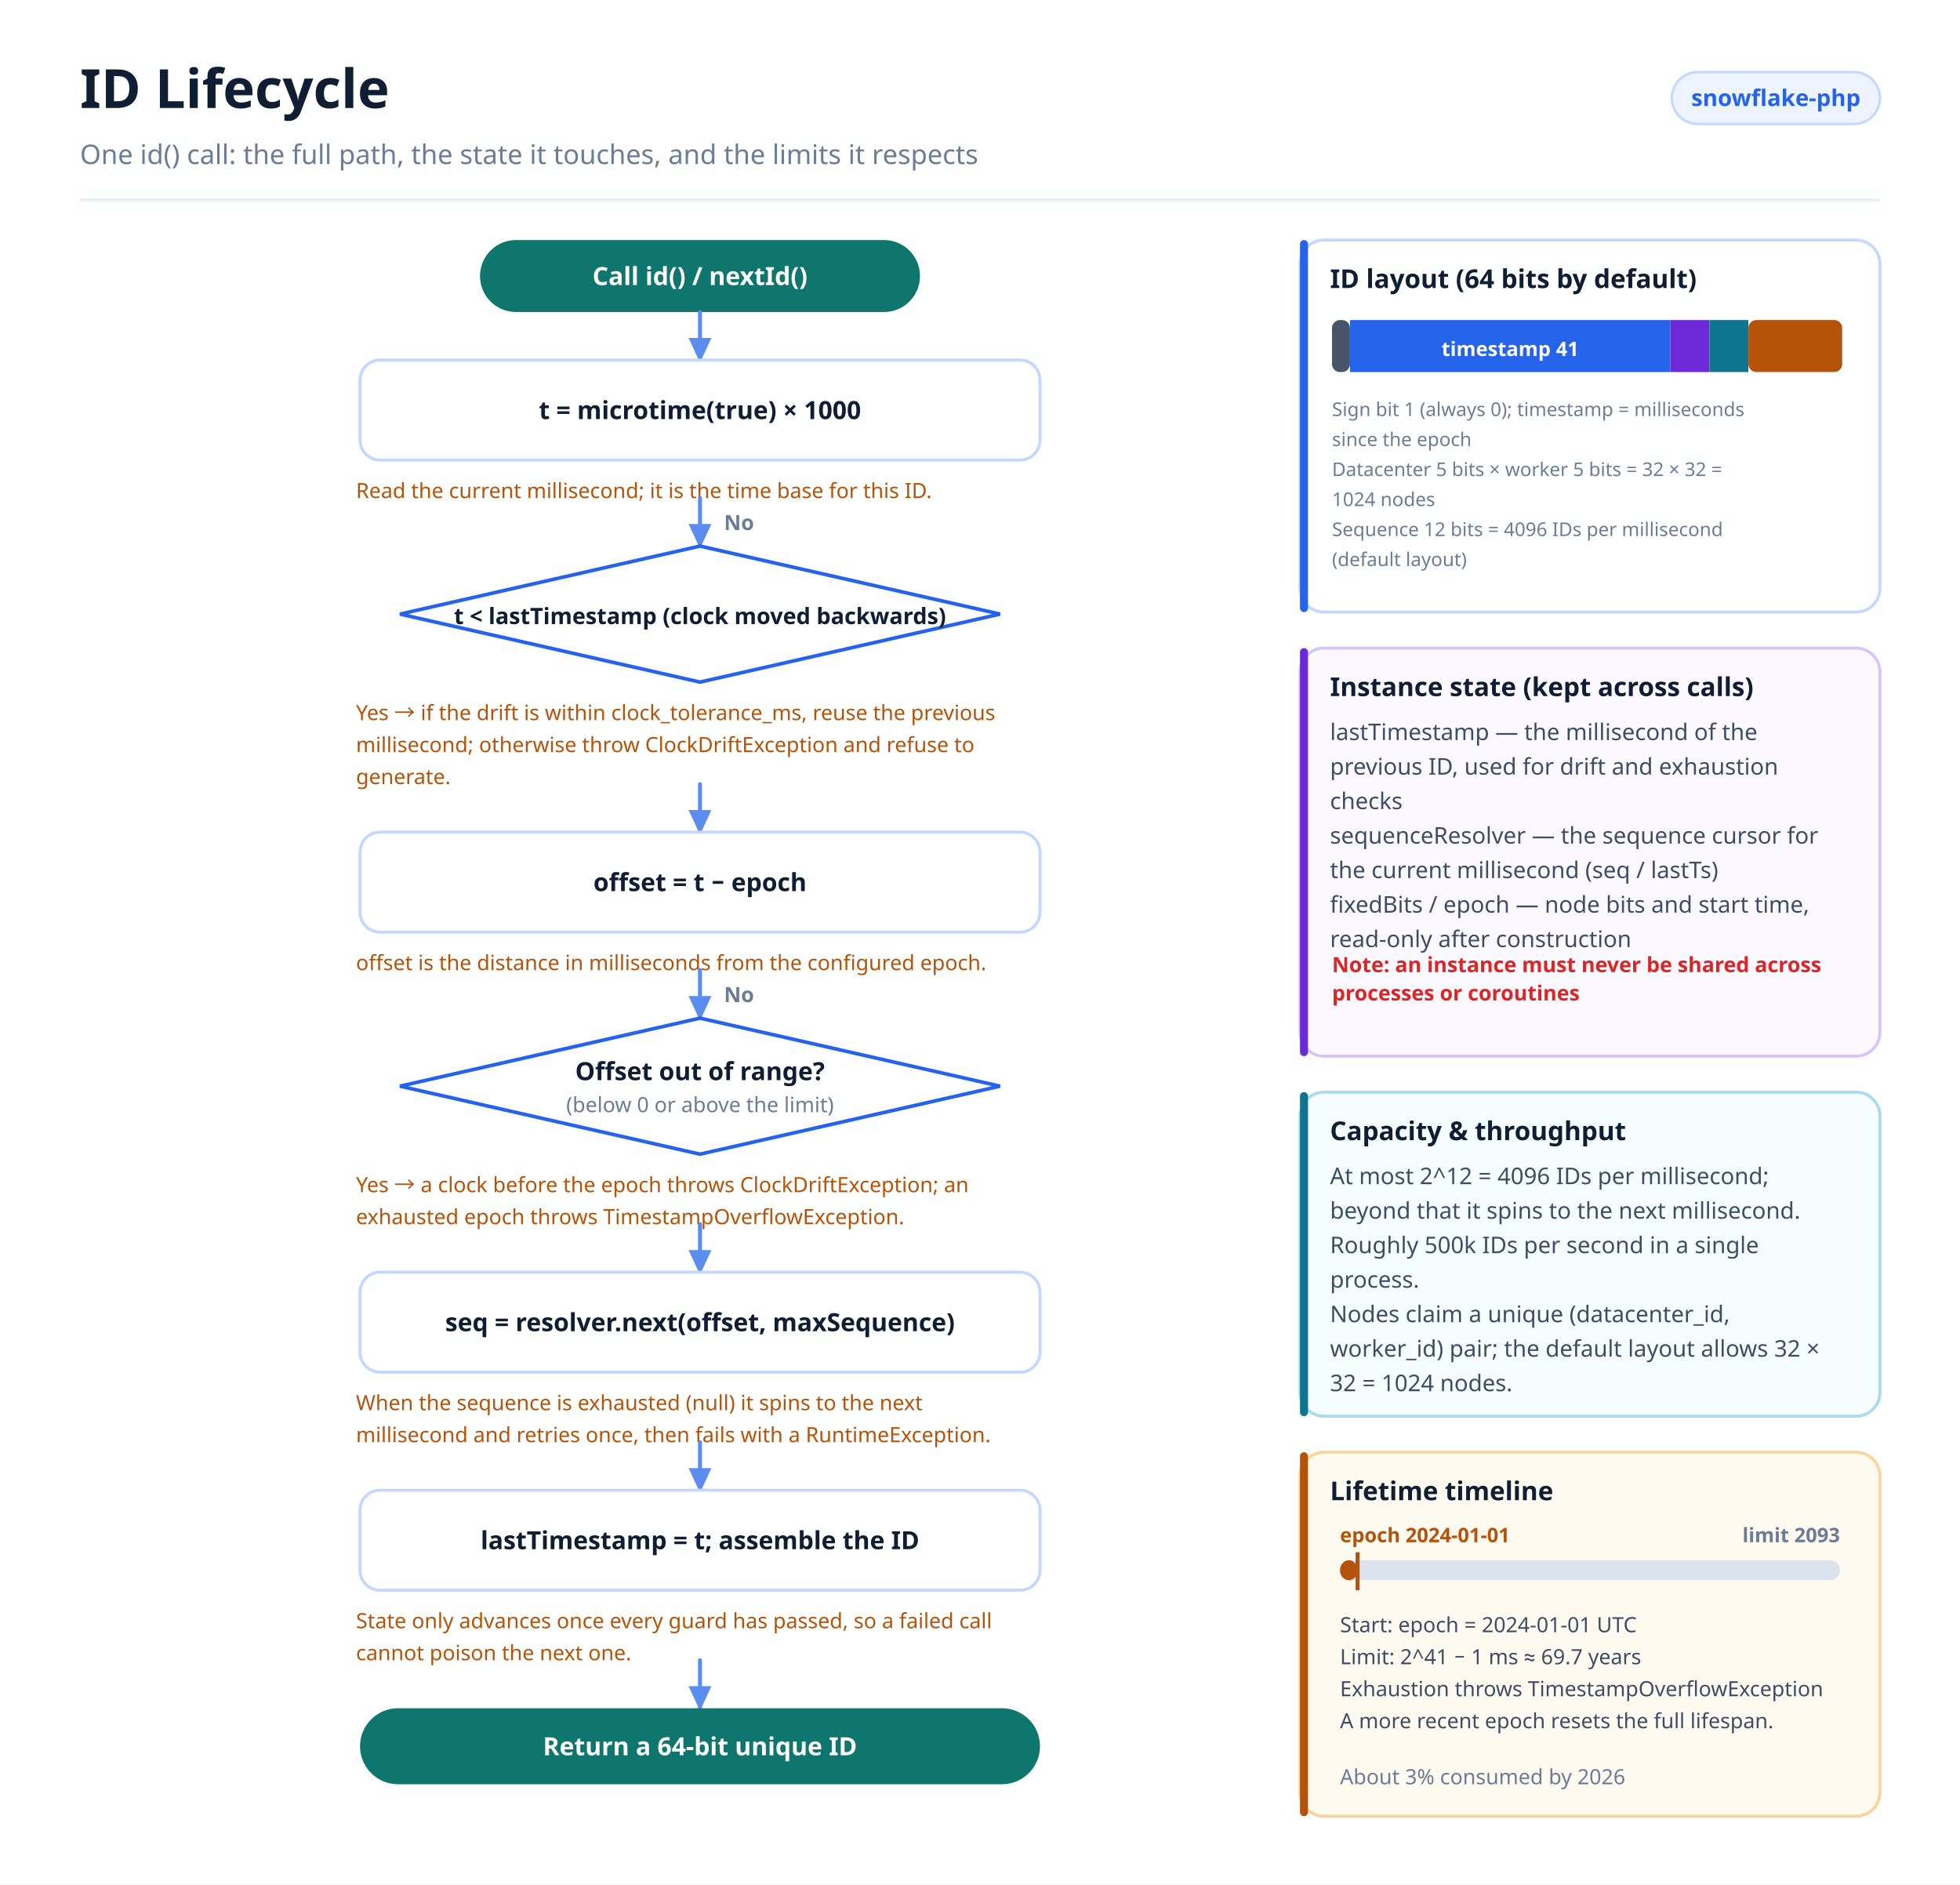
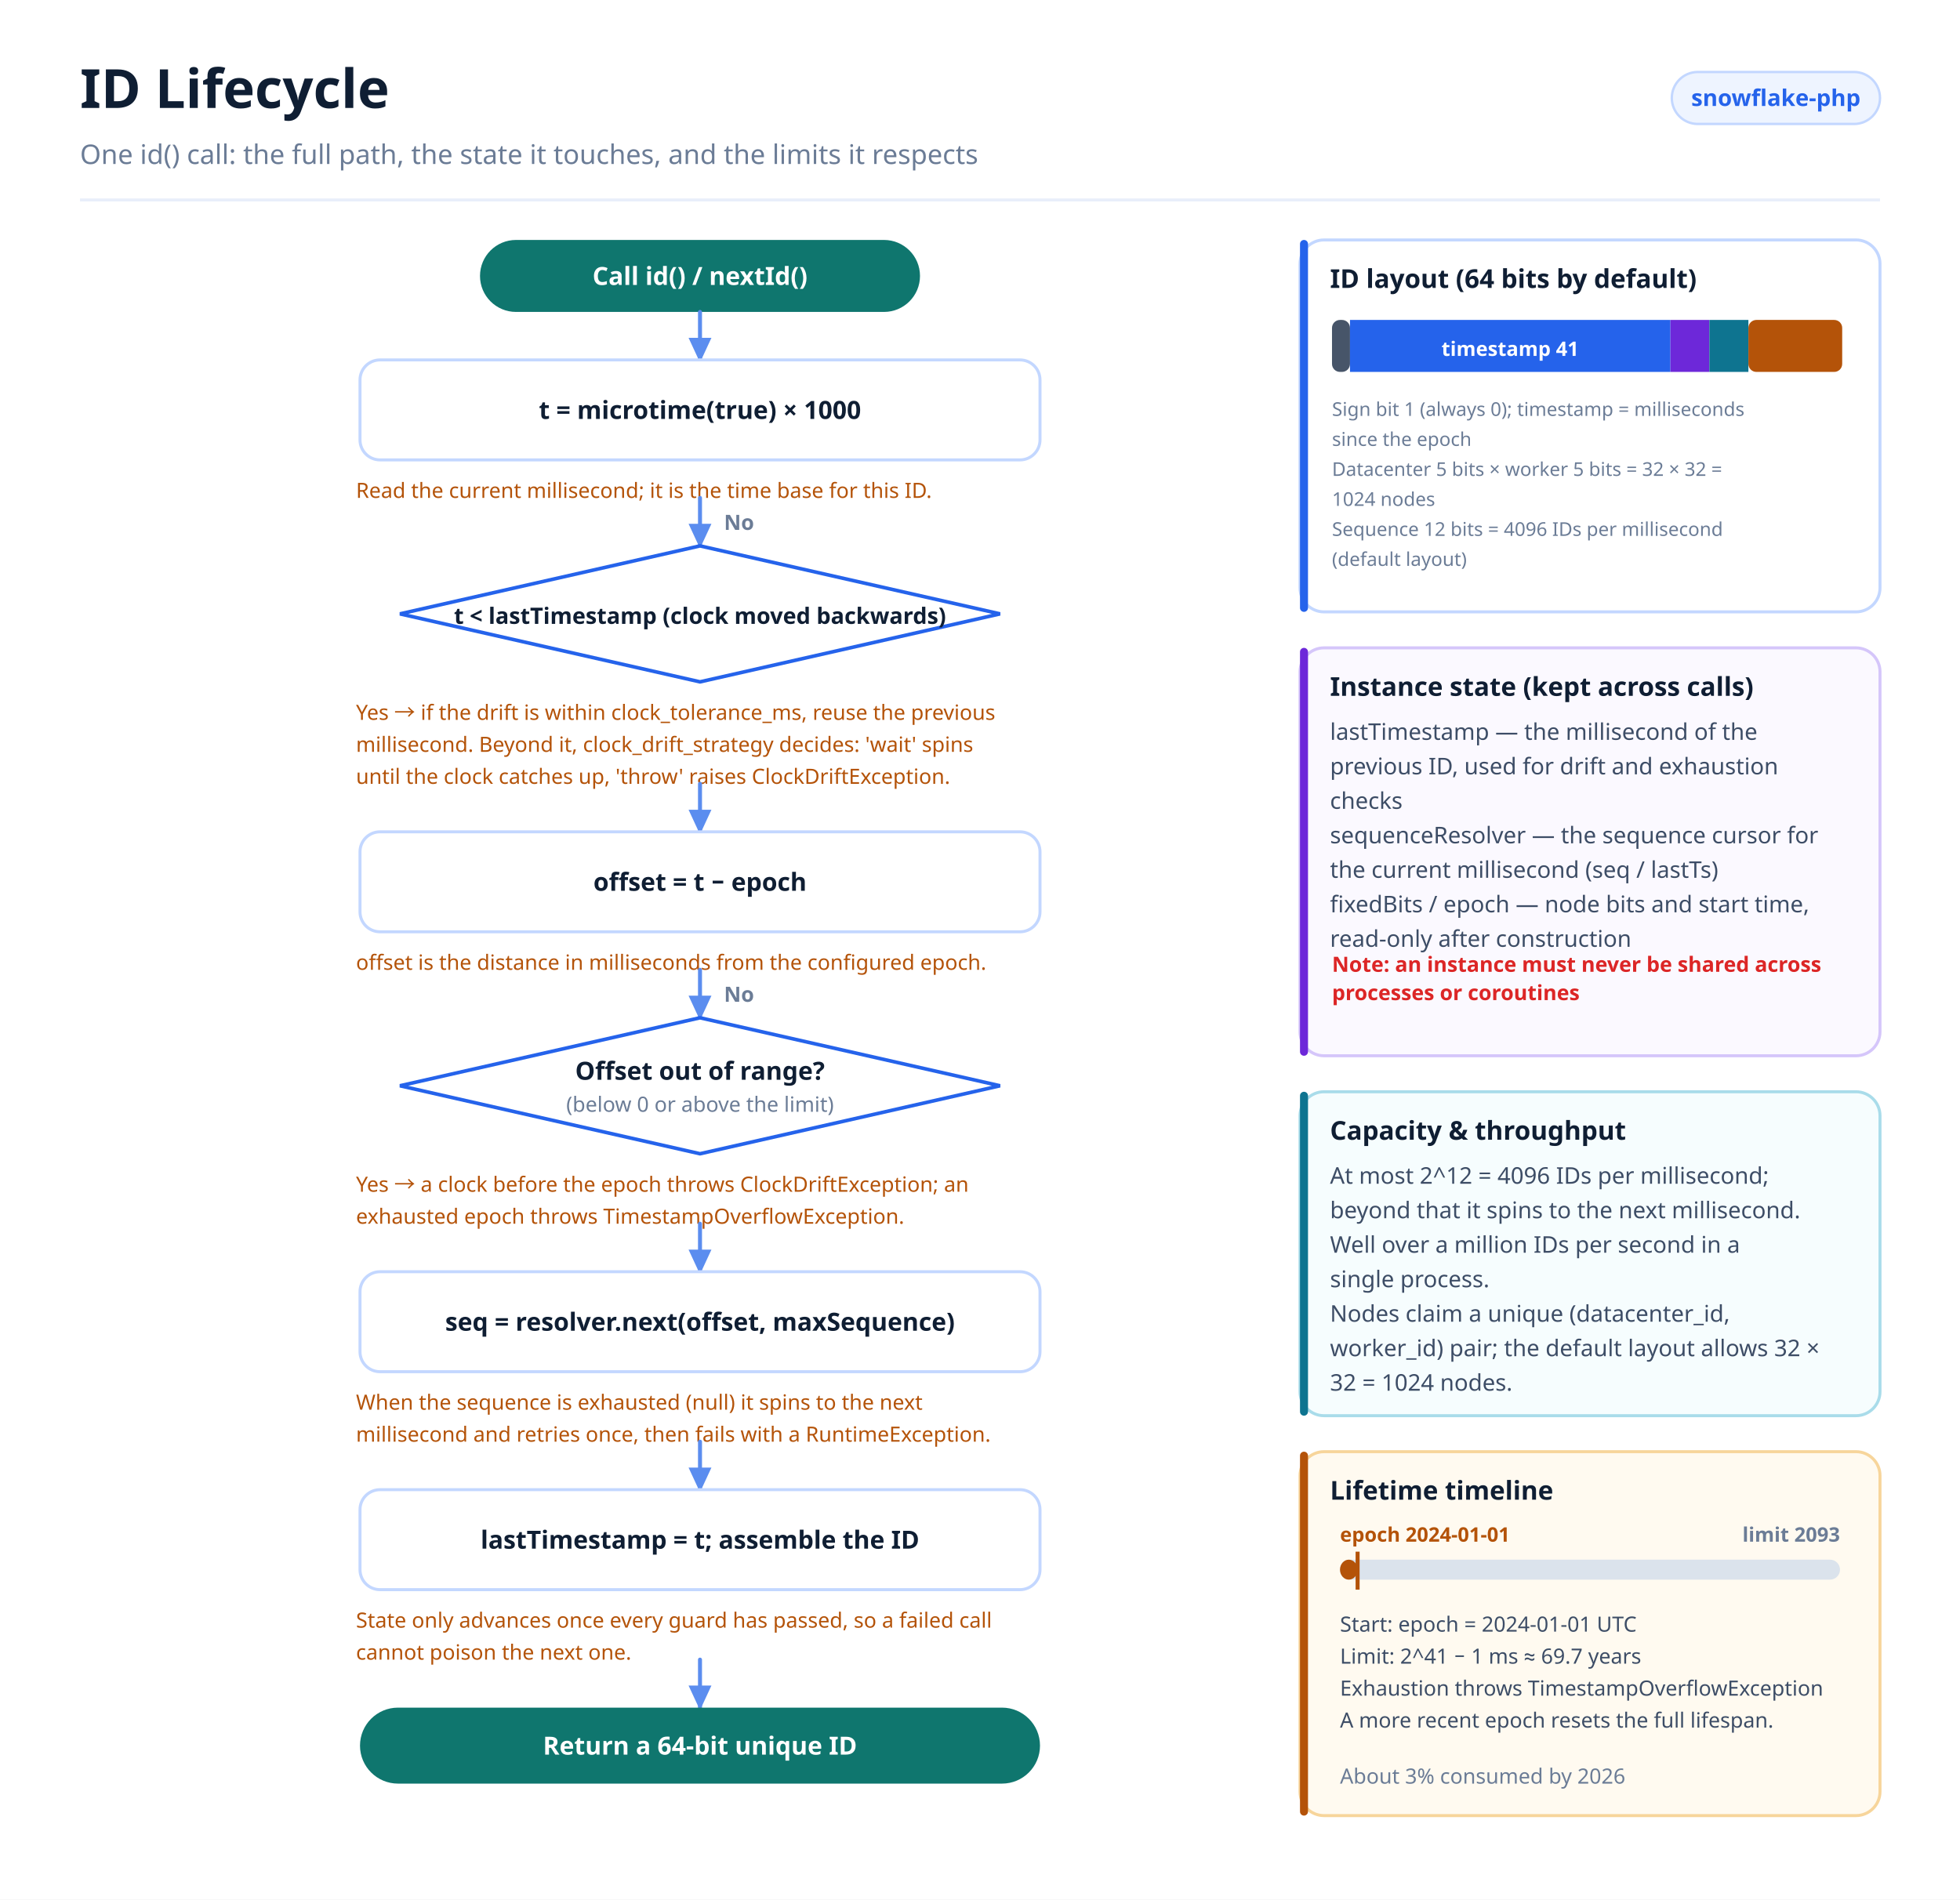
- <svg xmlns="http://www.w3.org/2000/svg" viewBox="0 0 980 942" width="980" height="942" role="img" font-family="-apple-system, BlinkMacSystemFont, 'Segoe UI', 'Noto Sans', 'PingFang SC', 'Hiragino Sans', 'Yu Gothic', 'Malgun Gothic', Roboto, 'Noto Sans CJK SC', 'Source Han Sans SC', 'Microsoft YaHei', 'Kohinoor Devanagari', 'Devanagari Sangam MN', 'Nirmala UI', 'Noto Sans Devanagari', 'Bangla MN', 'Bangla Sangam MN', 'Noto Sans Bengali', 'Geeza Pro', 'Noto Sans Arabic', Arial, sans-serif">
+ <svg xmlns="http://www.w3.org/2000/svg" viewBox="0 0 980 950" width="980" height="950" role="img" font-family="-apple-system, BlinkMacSystemFont, 'Segoe UI', 'Noto Sans', 'PingFang SC', 'Hiragino Sans', 'Yu Gothic', 'Malgun Gothic', Roboto, 'Noto Sans CJK SC', 'Source Han Sans SC', 'Microsoft YaHei', 'Kohinoor Devanagari', 'Devanagari Sangam MN', 'Nirmala UI', 'Noto Sans Devanagari', 'Bangla MN', 'Bangla Sangam MN', 'Noto Sans Bengali', 'Geeza Pro', 'Noto Sans Arabic', Arial, sans-serif">
  <defs>
    <marker id="mk-5b8def" viewBox="0 0 10 10" refX="8.5" refY="5" markerWidth="6.5" markerHeight="6.5" orient="auto">
      <path d="M0,0.6 L9.5,5 L0,9.4 z" fill="#5b8def" />
    </marker>
  </defs>
-   <rect width="980" height="942" fill="#ffffff" />
+   <rect width="980" height="950" fill="#ffffff" />
  <text x="40" y="54" font-size="27.0" fill="#0f1e33" font-weight="700">ID Lifecycle</text>
  <text x="40" y="82" font-size="13.5" fill="#6b7c96" font-weight="400">One id() call: the full path, the state it touches, and the limits it respects</text>
  <line x1="40.0" y1="100.0" x2="940.0" y2="100.0" stroke="#e8eefa" stroke-width="1.5" stroke-linecap="butt" />
  <rect x="835.9" y="36.0" width="104.1" height="26.0" rx="13" fill="#eef4ff" stroke="#c3d7ff" stroke-width="1.2" />
  <text x="887.937" y="53" font-size="11.5" fill="#2563eb" font-weight="600" text-anchor="middle">snowflake-php</text>
  <rect x="650.0" y="120.0" width="290.0" height="186.0" rx="12" fill="#fff" stroke="#c3d7ff" stroke-width="1.5" />
  <rect x="650.0" y="120.0" width="4.0" height="186.0" rx="2" fill="#2563eb" />
  <text x="665" y="144" font-size="13.0" fill="#0f1e33" font-weight="700">ID layout (64 bits by default)</text>
  <rect x="666.0" y="160.0" width="9.0" height="26.0" rx="4" fill="#475569" />
  <rect x="675.0" y="160.0" width="160.2" height="26.0" rx="0" fill="#2563eb" />
  <text x="755.078" y="178" font-size="10.0" fill="#fff" font-weight="600" text-anchor="middle">timestamp 41</text>
  <rect x="835.2" y="160.0" width="19.5" height="26.0" rx="0" fill="#6d28d9" />
  <rect x="854.7" y="160.0" width="19.5" height="26.0" rx="0" fill="#0e7490" />
  <rect x="874.2" y="160.0" width="46.9" height="26.0" rx="4" fill="#b45309" />
  <text x="666" y="208" font-size="9.5" fill="#6b7c96" font-weight="400">Sign bit 1 (always 0); timestamp = milliseconds</text>
  <text x="666" y="223" font-size="9.5" fill="#6b7c96" font-weight="400">since the epoch</text>
  <text x="666" y="238" font-size="9.5" fill="#6b7c96" font-weight="400">Datacenter 5 bits × worker 5 bits = 32 × 32 =</text>
  <text x="666" y="253" font-size="9.5" fill="#6b7c96" font-weight="400">1024 nodes</text>
  <text x="666" y="268" font-size="9.5" fill="#6b7c96" font-weight="400">Sequence 12 bits = 4096 IDs per millisecond</text>
  <text x="666" y="283" font-size="9.5" fill="#6b7c96" font-weight="400">(default layout)</text>
  <rect x="650.0" y="324.0" width="290.0" height="204.0" rx="12" fill="#fbf9ff" stroke="#d5c6fa" stroke-width="1.5" />
  <rect x="650.0" y="324.0" width="4.0" height="204.0" rx="2" fill="#6d28d9" />
  <text x="665" y="348" font-size="13.0" fill="#0f1e33" font-weight="700">Instance state (kept across calls)</text>
  <text x="665" y="370.0" font-size="11.5" fill="#3d4d66" font-weight="400">lastTimestamp — the millisecond of the</text>
  <text x="665" y="387.25" font-size="11.5" fill="#3d4d66" font-weight="400">previous ID, used for drift and exhaustion</text>
  <text x="665" y="404.5" font-size="11.5" fill="#3d4d66" font-weight="400">checks</text>
  <text x="665" y="421.75" font-size="11.5" fill="#3d4d66" font-weight="400">sequenceResolver — the sequence cursor for</text>
  <text x="665" y="439.0" font-size="11.5" fill="#3d4d66" font-weight="400">the current millisecond (seq / lastTs)</text>
  <text x="665" y="456.25" font-size="11.5" fill="#3d4d66" font-weight="400">fixedBits / epoch — node bits and start time,</text>
  <text x="665" y="473.5" font-size="11.5" fill="#3d4d66" font-weight="400">read-only after construction</text>
  <text x="666" y="486.0" font-size="10.5" fill="#dc2626" font-weight="600">Note: an instance must never be shared across</text>
  <text x="666" y="500.175" font-size="10.5" fill="#dc2626" font-weight="600">processes or coroutines</text>
  <rect x="650.0" y="546.0" width="290.0" height="162.0" rx="12" fill="#f6fdfe" stroke="#a9dcea" stroke-width="1.5" />
  <rect x="650.0" y="546.0" width="4.0" height="162.0" rx="2" fill="#0e7490" />
  <text x="665" y="570" font-size="13.0" fill="#0f1e33" font-weight="700">Capacity &amp; throughput</text>
  <text x="665" y="592.0" font-size="11.5" fill="#3d4d66" font-weight="400">At most 2^12 = 4096 IDs per millisecond;</text>
  <text x="665" y="609.25" font-size="11.5" fill="#3d4d66" font-weight="400">beyond that it spins to the next millisecond.</text>
-   <text x="665" y="626.5" font-size="11.5" fill="#3d4d66" font-weight="400">Roughly 500k IDs per second in a single</text>
-   <text x="665" y="643.75" font-size="11.5" fill="#3d4d66" font-weight="400">process.</text>
+   <text x="665" y="626.5" font-size="11.5" fill="#3d4d66" font-weight="400">Well over a million IDs per second in a</text>
+   <text x="665" y="643.75" font-size="11.5" fill="#3d4d66" font-weight="400">single process.</text>
  <text x="665" y="661.0" font-size="11.5" fill="#3d4d66" font-weight="400">Nodes claim a unique (datacenter_id,</text>
  <text x="665" y="678.25" font-size="11.5" fill="#3d4d66" font-weight="400">worker_id) pair; the default layout allows 32 ×</text>
  <text x="665" y="695.5" font-size="11.5" fill="#3d4d66" font-weight="400">32 = 1024 nodes.</text>
  <rect x="650.0" y="726.0" width="290.0" height="182.0" rx="12" fill="#fffaf0" stroke="#f7d59b" stroke-width="1.5" />
  <rect x="650.0" y="726.0" width="4.0" height="182.0" rx="2" fill="#b45309" />
  <text x="665" y="750" font-size="13.0" fill="#0f1e33" font-weight="700">Lifetime timeline</text>
  <rect x="670.0" y="780.0" width="250.0" height="10.0" rx="5" fill="#dbe3ec" />
  <rect x="670.0" y="780.0" width="8.8" height="10.0" rx="5" fill="#b45309" />
  <line x1="678.8" y1="776.0" x2="678.8" y2="795.0" stroke="#b45309" stroke-width="2" stroke-linecap="butt" />
  <text x="670" y="771" font-size="10.0" fill="#b45309" font-weight="600">epoch 2024-01-01</text>
  <text x="920" y="771" font-size="10.0" fill="#6b7c96" font-weight="600" text-anchor="end">limit 2093</text>
  <text x="670" y="816" font-size="10.5" fill="#3d4d66" font-weight="400">Start: epoch = 2024-01-01 UTC</text>
  <text x="670" y="832" font-size="10.5" fill="#3d4d66" font-weight="400">Limit: 2^41 − 1 ms ≈ 69.7 years</text>
  <text x="670" y="848" font-size="10.5" fill="#3d4d66" font-weight="400">Exhaustion throws TimestampOverflowException</text>
  <text x="670" y="864" font-size="10.5" fill="#3d4d66" font-weight="400">A more recent epoch resets the full lifespan.</text>
  <text x="670" y="892" font-size="10.5" fill="#3d4d66" text-anchor="start">
    <tspan fill="#6b7c96" font-weight="400">About 3% consumed by 2026</tspan>
  </text>
  <rect x="240.0" y="120.0" width="220.0" height="36.0" rx="18.0" fill="#0f766e" />
  <text x="350.0" y="142.5" font-size="12.5" fill="#fff" font-weight="600" text-anchor="middle">Call id() / nextId()</text>
  <path d="M350.0,156.0 L350.0,180.0" fill="none" stroke="#5b8def" stroke-width="2" stroke-linecap="round" marker-end="url(#mk-5b8def)" />
  <rect x="180.0" y="180.0" width="340.0" height="50.0" rx="10" fill="#fff" stroke="#c3d7ff" stroke-width="1.5" />
  <text x="350" y="209.5" font-size="12.5" fill="#0f1e33" font-weight="600" text-anchor="middle">t = microtime(true) × 1000</text>
  <text x="178" y="249" font-size="10.5" fill="#b45309" font-weight="400">Read the current millisecond; it is the time base for this ID.</text>
  <path d="M350.0,249.0 L350.0,273.0" fill="none" stroke="#5b8def" stroke-width="2" stroke-linecap="round" marker-end="url(#mk-5b8def)" />
  <text x="362" y="265.0" font-size="10.5" fill="#6b7c96" font-weight="600">No</text>
  <polygon points="350,273.0 500.0,307.0 350,341.0 200.0,307.0" fill="#fff" stroke="#2563eb" stroke-width="1.8" />
  <text x="350" y="312.0" font-size="11.3" fill="#0f1e33" font-weight="600" text-anchor="middle">t &lt; lastTimestamp (clock moved backwards)</text>
  <text x="178" y="360" font-size="10.5" fill="#b45309" font-weight="400">Yes → if the drift is within clock_tolerance_ms, reuse the previous</text>
-   <text x="178" y="376" font-size="10.5" fill="#b45309" font-weight="400">millisecond; otherwise throw ClockDriftException and refuse to</text>
-   <text x="178" y="392" font-size="10.5" fill="#b45309" font-weight="400">generate.</text>
+   <text x="178" y="376" font-size="10.5" fill="#b45309" font-weight="400">millisecond. Beyond it, clock_drift_strategy decides: 'wait' spins</text>
+   <text x="178" y="392" font-size="10.5" fill="#b45309" font-weight="400">until the clock catches up, 'throw' raises ClockDriftException.</text>
  <path d="M350.0,392.0 L350.0,416.0" fill="none" stroke="#5b8def" stroke-width="2" stroke-linecap="round" marker-end="url(#mk-5b8def)" />
  <rect x="180.0" y="416.0" width="340.0" height="50.0" rx="10" fill="#fff" stroke="#c3d7ff" stroke-width="1.5" />
  <text x="350" y="445.5" font-size="12.5" fill="#0f1e33" font-weight="600" text-anchor="middle">offset = t − epoch</text>
  <text x="178" y="485" font-size="10.5" fill="#b45309" font-weight="400">offset is the distance in milliseconds from the configured epoch.</text>
  <path d="M350.0,485.0 L350.0,509.0" fill="none" stroke="#5b8def" stroke-width="2" stroke-linecap="round" marker-end="url(#mk-5b8def)" />
  <text x="362" y="501.0" font-size="10.5" fill="#6b7c96" font-weight="600">No</text>
  <polygon points="350,509.0 500.0,543.0 350,577.0 200.0,543.0" fill="#fff" stroke="#2563eb" stroke-width="1.8" />
  <text x="350" y="540.0" font-size="12.5" fill="#0f1e33" font-weight="600" text-anchor="middle">Offset out of range?</text>
  <text x="350" y="556.0" font-size="10.5" fill="#6b7c96" font-weight="400" text-anchor="middle">(below 0 or above the limit)</text>
  <text x="178" y="596" font-size="10.5" fill="#b45309" font-weight="400">Yes → a clock before the epoch throws ClockDriftException; an</text>
  <text x="178" y="612" font-size="10.5" fill="#b45309" font-weight="400">exhausted epoch throws TimestampOverflowException.</text>
  <path d="M350.0,612.0 L350.0,636.0" fill="none" stroke="#5b8def" stroke-width="2" stroke-linecap="round" marker-end="url(#mk-5b8def)" />
  <rect x="180.0" y="636.0" width="340.0" height="50.0" rx="10" fill="#fff" stroke="#c3d7ff" stroke-width="1.5" />
  <text x="350" y="665.5" font-size="12.5" fill="#0f1e33" font-weight="600" text-anchor="middle">seq = resolver.next(offset, maxSequence)</text>
  <text x="178" y="705" font-size="10.5" fill="#b45309" font-weight="400">When the sequence is exhausted (null) it spins to the next</text>
  <text x="178" y="721" font-size="10.5" fill="#b45309" font-weight="400">millisecond and retries once, then fails with a RuntimeException.</text>
  <path d="M350.0,721.0 L350.0,745.0" fill="none" stroke="#5b8def" stroke-width="2" stroke-linecap="round" marker-end="url(#mk-5b8def)" />
  <rect x="180.0" y="745.0" width="340.0" height="50.0" rx="10" fill="#fff" stroke="#c3d7ff" stroke-width="1.5" />
  <text x="350" y="774.5" font-size="12.5" fill="#0f1e33" font-weight="600" text-anchor="middle">lastTimestamp = t; assemble the ID</text>
  <text x="178" y="814" font-size="10.5" fill="#b45309" font-weight="400">State only advances once every guard has passed, so a failed call</text>
  <text x="178" y="830" font-size="10.5" fill="#b45309" font-weight="400">cannot poison the next one.</text>
  <path d="M350.0,830.0 L350.0,854.0" fill="none" stroke="#5b8def" stroke-width="2" stroke-linecap="round" marker-end="url(#mk-5b8def)" />
  <rect x="180.0" y="854.0" width="340.0" height="38.0" rx="19.0" fill="#0f766e" />
  <text x="350.0" y="877.5" font-size="12.5" fill="#fff" font-weight="600" text-anchor="middle">Return a 64-bit unique ID</text>
</svg>
